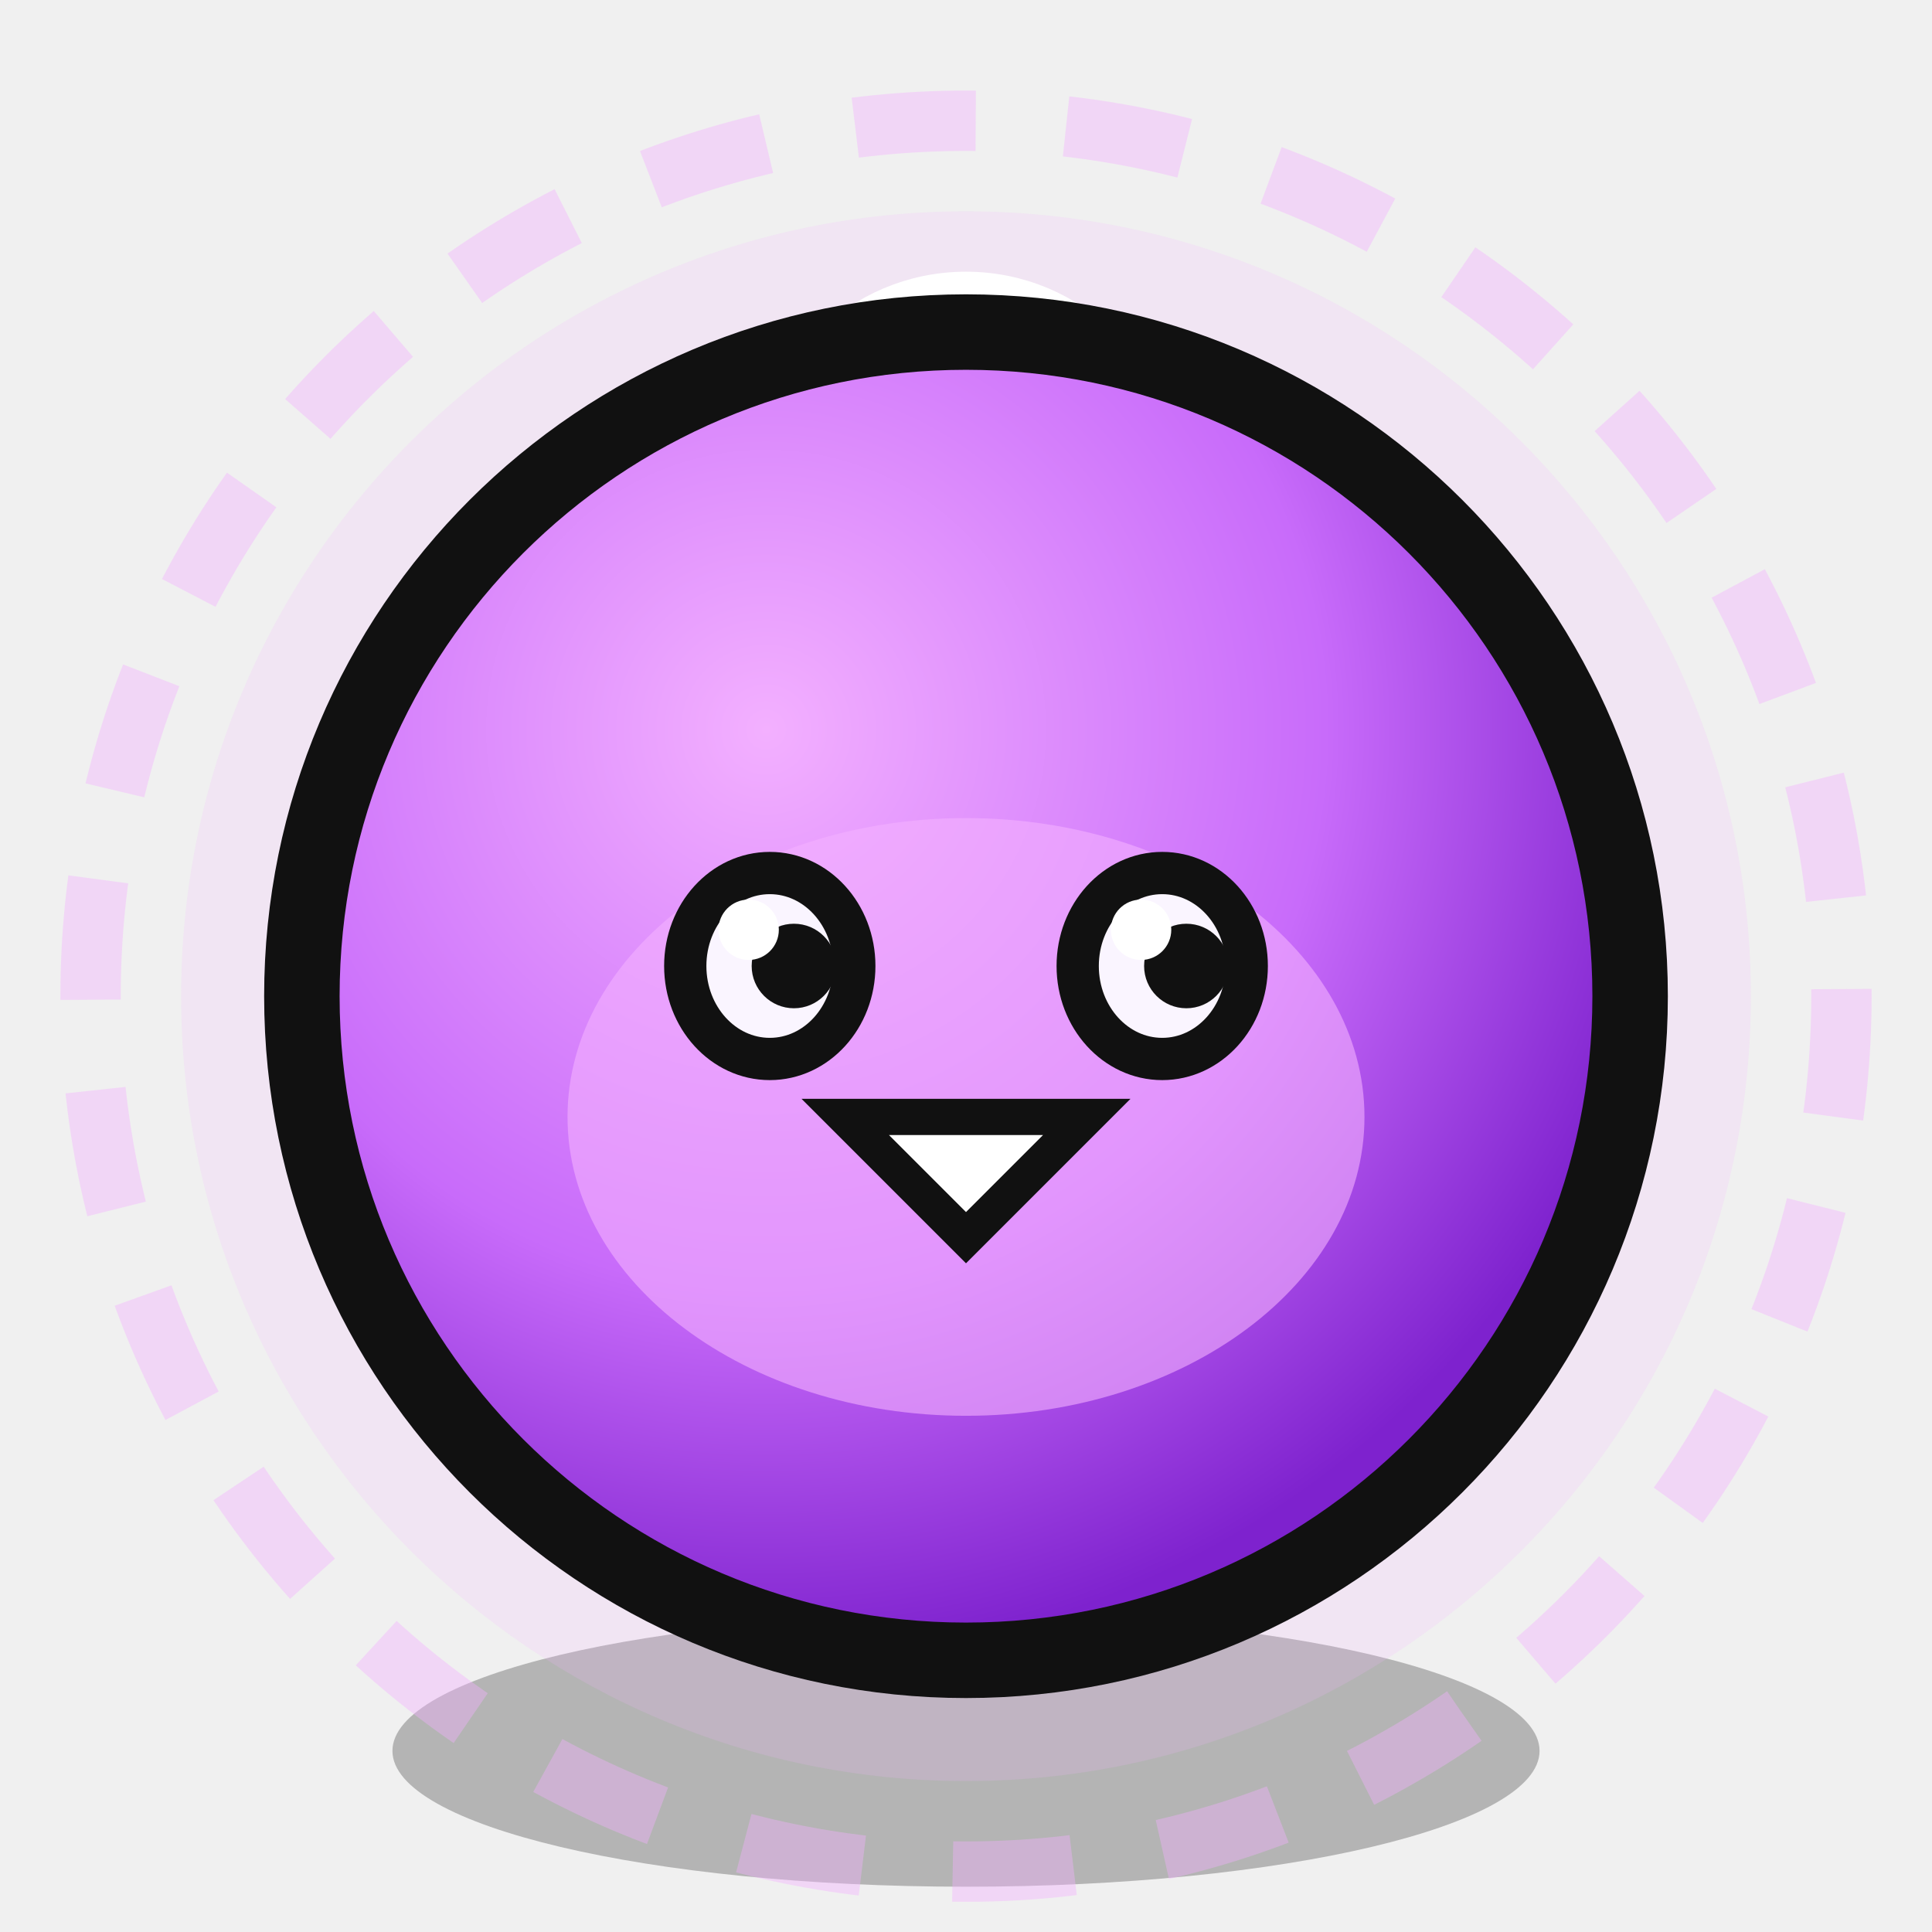
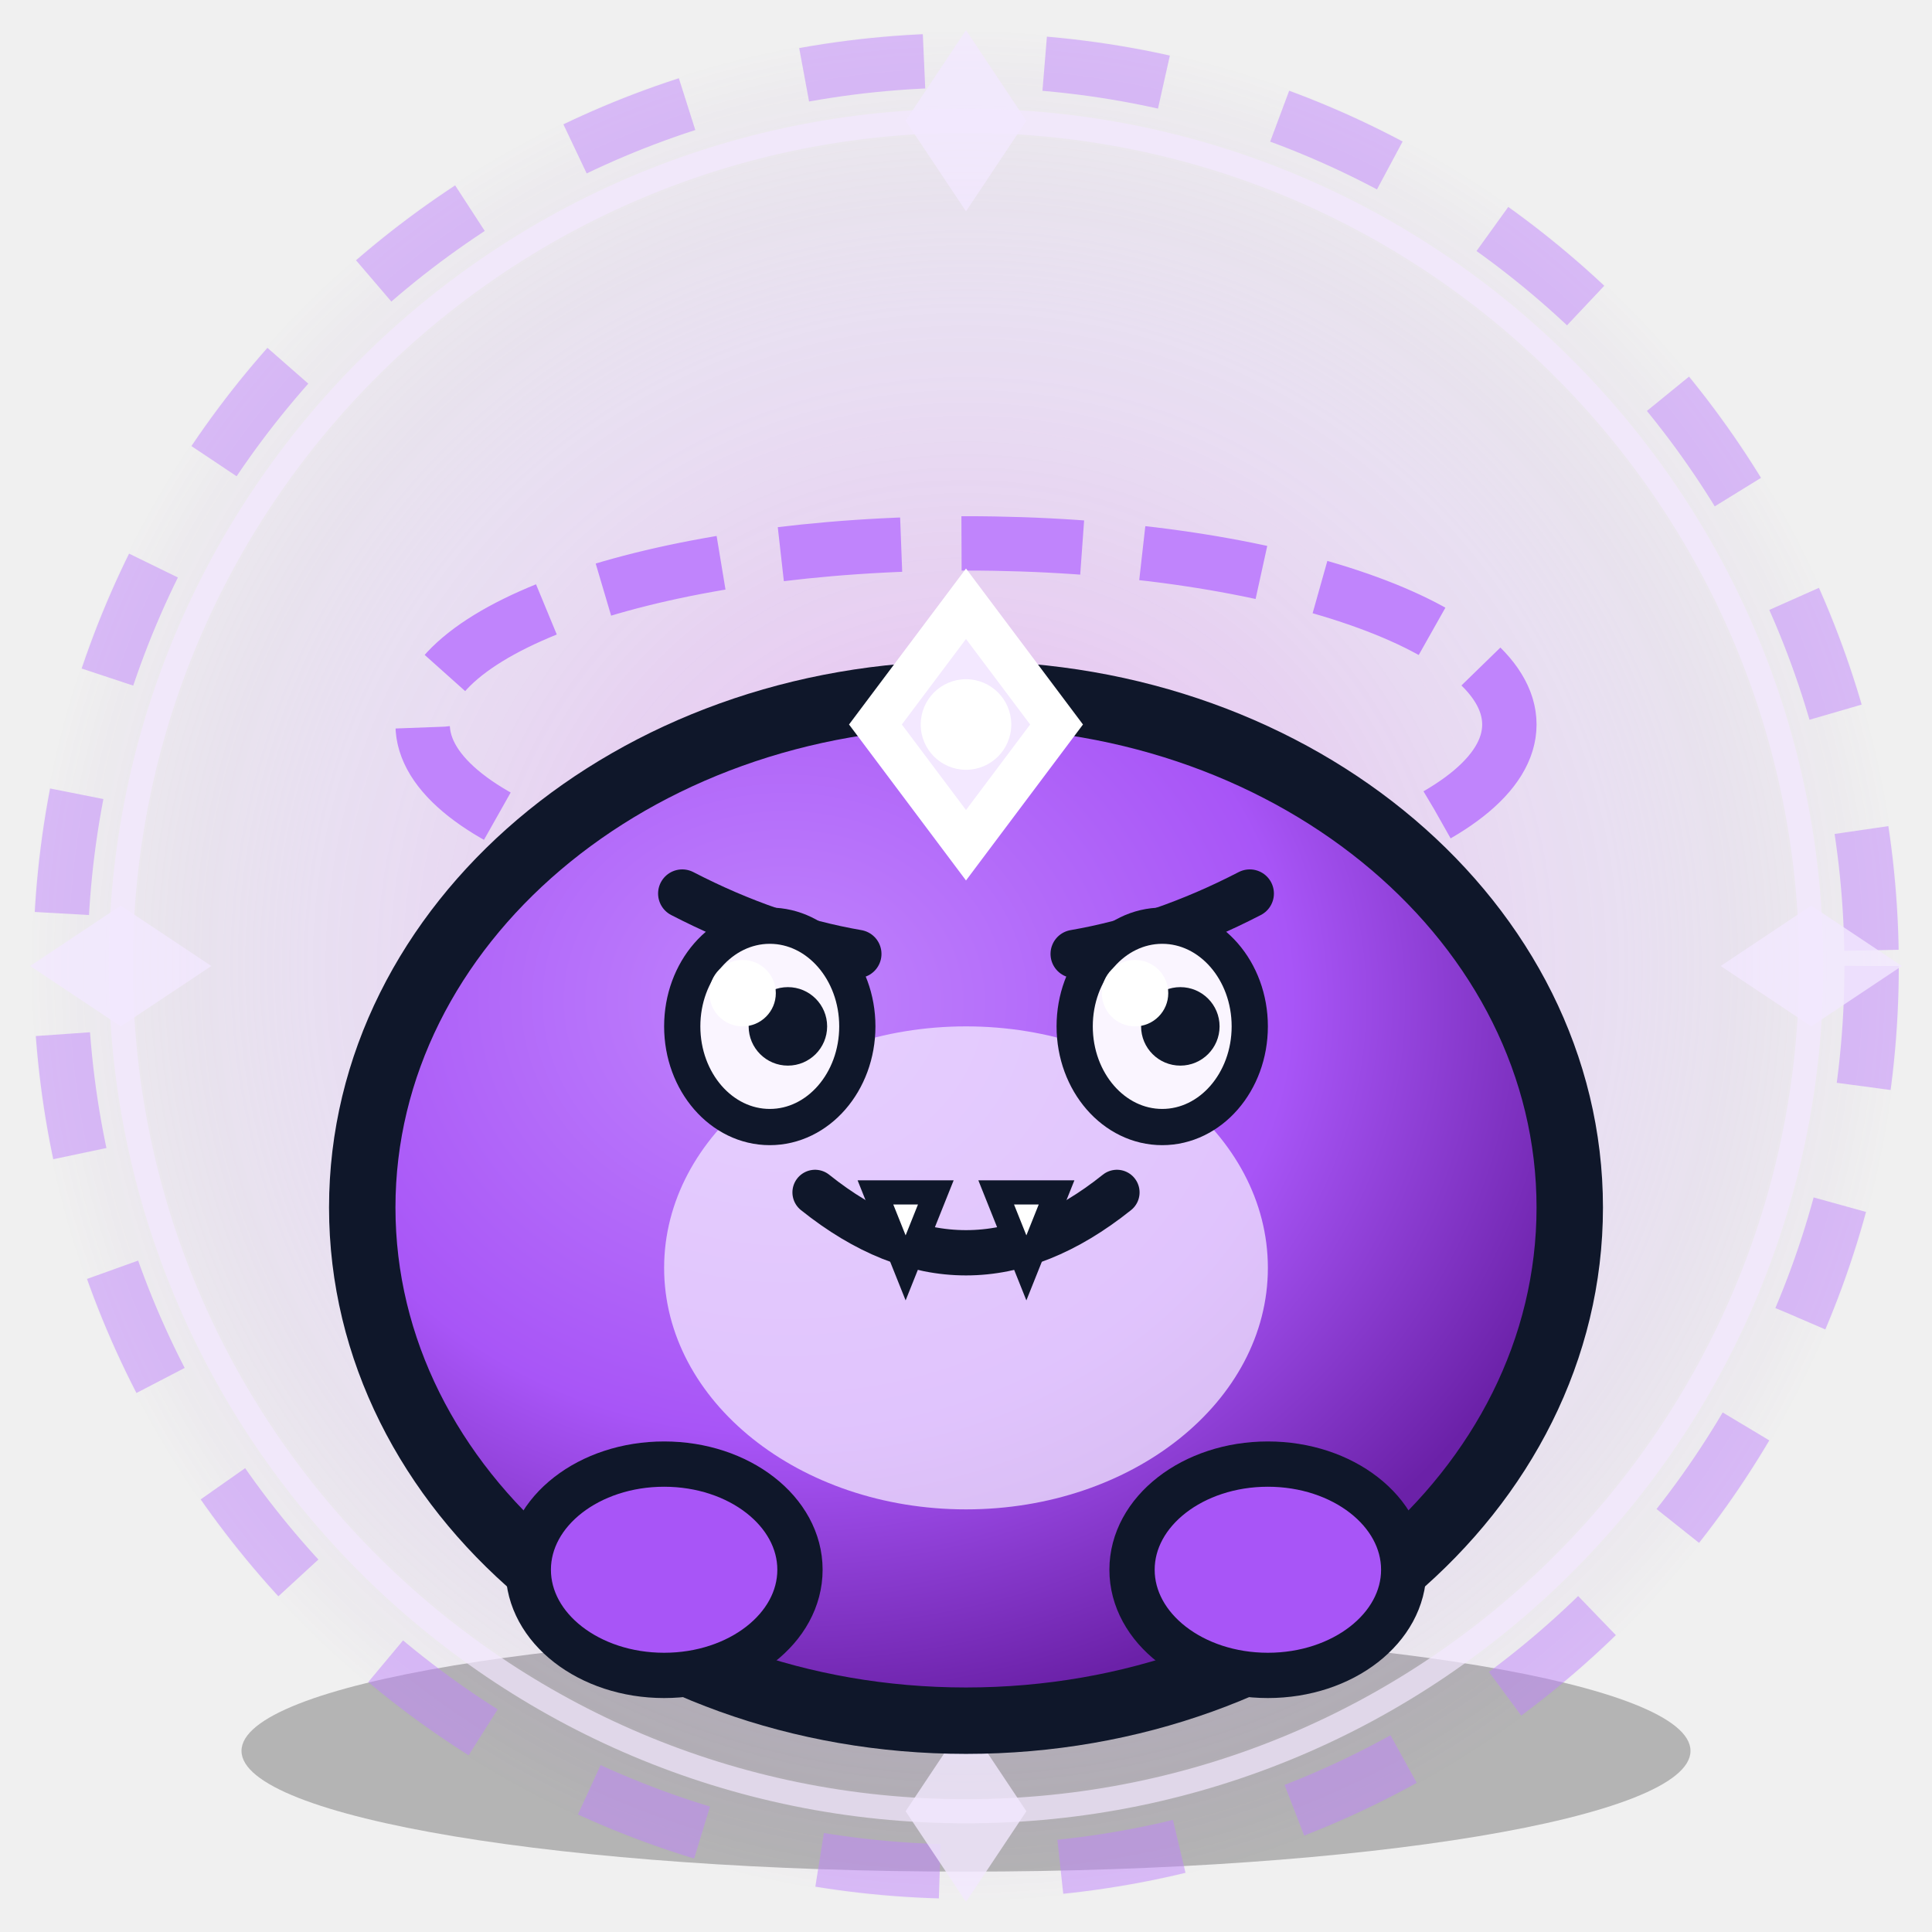
<svg xmlns="http://www.w3.org/2000/svg" viewBox="0 0 64 64" width="64" height="64">
  <defs>
    <radialGradient id="grad" cx="35%" cy="30%" r="70%">
-       <stop offset="0%" stop-color="#F3B0FF" />
-       <stop offset="60%" stop-color="#C86BFA" />
-       <stop offset="100%" stop-color="#7E22CE" />
+       <stop offset="0%" stop-color="#C084FC" />
+       <stop offset="60%" stop-color="#A855F7" />
+       <stop offset="100%" stop-color="#6B21A8" />
    </radialGradient>
  </defs>
-   <ellipse cx="32" cy="58" rx="19" ry="4.5" fill="#000" opacity="0.25" />
-   <circle cx="32" cy="33" r="29" fill="none" stroke="#F3B0FF" stroke-width="2" opacity="0.4" stroke-dasharray="4,3" />
-   <circle cx="32" cy="33" r="26" fill="#F3B0FF" opacity="0.18" />
-   <circle cx="32" cy="16" r="6.25" fill="#7E22CE" stroke="#FFF" stroke-width="1.5" />
-   <circle cx="32" cy="16" r="3.125" fill="#FFF" />
-   <circle cx="32" cy="33" r="22" fill="url(#grad)" stroke="#111" stroke-width="2.5" />
-   <ellipse cx="32" cy="37" rx="13.2" ry="9.9" fill="#F3B0FF" opacity="0.6" />
-   <ellipse cx="25.5" cy="32" rx="2.8" ry="3.08" fill="#FAF5FF" stroke="#111" stroke-width="1.4" />
-   <circle cx="26.3" cy="32" r="1.4" fill="#111" />
-   <circle cx="24.8" cy="30.8" r="1" fill="#FFF" />
-   <ellipse cx="38.5" cy="32" rx="2.8" ry="3.08" fill="#FAF5FF" stroke="#111" stroke-width="1.4" />
-   <circle cx="39.3" cy="32" r="1.4" fill="#111" />
-   <circle cx="37.8" cy="30.8" r="1" fill="#FFF" />
-   <polygon points="28,37 32,41 36,37" fill="#FFF" stroke="#111" stroke-width="1.2" />
+   <ellipse cx="32" cy="58" rx="24" ry="4" fill="#000000" opacity="0.25" />
+   <defs>
+     <radialGradient id="auraGrad" cx="50%" cy="50%" r="50%">
+       <stop offset="0%" stop-color="#D946EF" stop-opacity="0.35" />
+       <stop offset="70%" stop-color="#C084FC" stop-opacity="0.15" />
+       <stop offset="100%" stop-color="#6B21A8" stop-opacity="0" />
+     </radialGradient>
+   </defs>
+   <circle cx="32" cy="32" r="31" fill="url(#auraGrad)" />
+   <circle cx="32" cy="32" r="30" fill="none" stroke="#C084FC" stroke-width="1.8" opacity="0.5" stroke-dasharray="4,4" />
+   <circle cx="32" cy="32" r="28" fill="none" stroke="#F3E8FF" stroke-width="0.8" opacity="0.7" />
+   <polygon points="32,1 34,4 32,7 30,4" fill="#F3E8FF" opacity="0.8" />
+   <polygon points="63,32 60,34 57,32 60,30" fill="#F3E8FF" opacity="0.8" />
+   <polygon points="32,63 34,60 32,57 30,60" fill="#F3E8FF" opacity="0.8" />
+   <polygon points="1,32 4,34 7,32 4,30" fill="#F3E8FF" opacity="0.8" />
+   <ellipse cx="32" cy="24" rx="18" ry="6" fill="none" stroke="#C084FC" stroke-width="1.8" stroke-dasharray="4,2" />
+   <ellipse cx="32" cy="40" rx="20" ry="17" fill="url(#grad)" stroke="#0F172A" stroke-width="2.2" />
+   <ellipse cx="32" cy="42" rx="10" ry="8" fill="#F3E8FF" opacity="0.75" />
+   <polygon points="32,20 35,24 32,28 29,24" fill="#F3E8FF" stroke="#FFFFFF" stroke-width="1.4" />
+   <circle cx="32" cy="24" r="1.5" fill="#FFFFFF" />
+   <ellipse cx="22" cy="52" rx="4.5" ry="3.5" fill="#A855F7" stroke="#0F172A" stroke-width="1.5" />
+   <ellipse cx="42" cy="52" rx="4.5" ry="3.5" fill="#A855F7" stroke="#0F172A" stroke-width="1.5" />
+   <path d="M 22.6 29.6 Q 25.5 31.1 28.4 31.6" stroke="#0F172A" stroke-width="1.6" fill="none" stroke-linecap="round" />
+   <path d="M 35.6 31.6 Q 38.5 31.1 41.4 29.6" stroke="#0F172A" stroke-width="1.6" fill="none" stroke-linecap="round" />
+   <ellipse cx="25.5" cy="34" rx="2.9" ry="3.335" fill="#FAF5FF" stroke="#0F172A" stroke-width="1.2" />
+   <circle cx="26.1" cy="34" r="1.3" fill="#0F172A" />
+   <circle cx="24.6" cy="32.9" r="1.1" fill="#FFFFFF" />
+   <ellipse cx="38.5" cy="34" rx="2.9" ry="3.335" fill="#FAF5FF" stroke="#0F172A" stroke-width="1.2" />
+   <circle cx="39.1" cy="34" r="1.3" fill="#0F172A" />
+   <circle cx="37.6" cy="32.9" r="1.1" fill="#FFFFFF" />
+   <path d="M 27 39.5 Q 32 43.5 37 39.5" stroke="#0F172A" stroke-width="1.5" fill="none" stroke-linecap="round" />
+   <polygon points="29,39.5 30,42 31,39.5" fill="#FFFFFF" stroke="#0F172A" stroke-width="0.8" />
+   <polygon points="33,39.5 34,42 35,39.5" fill="#FFFFFF" stroke="#0F172A" stroke-width="0.8" />
</svg>
